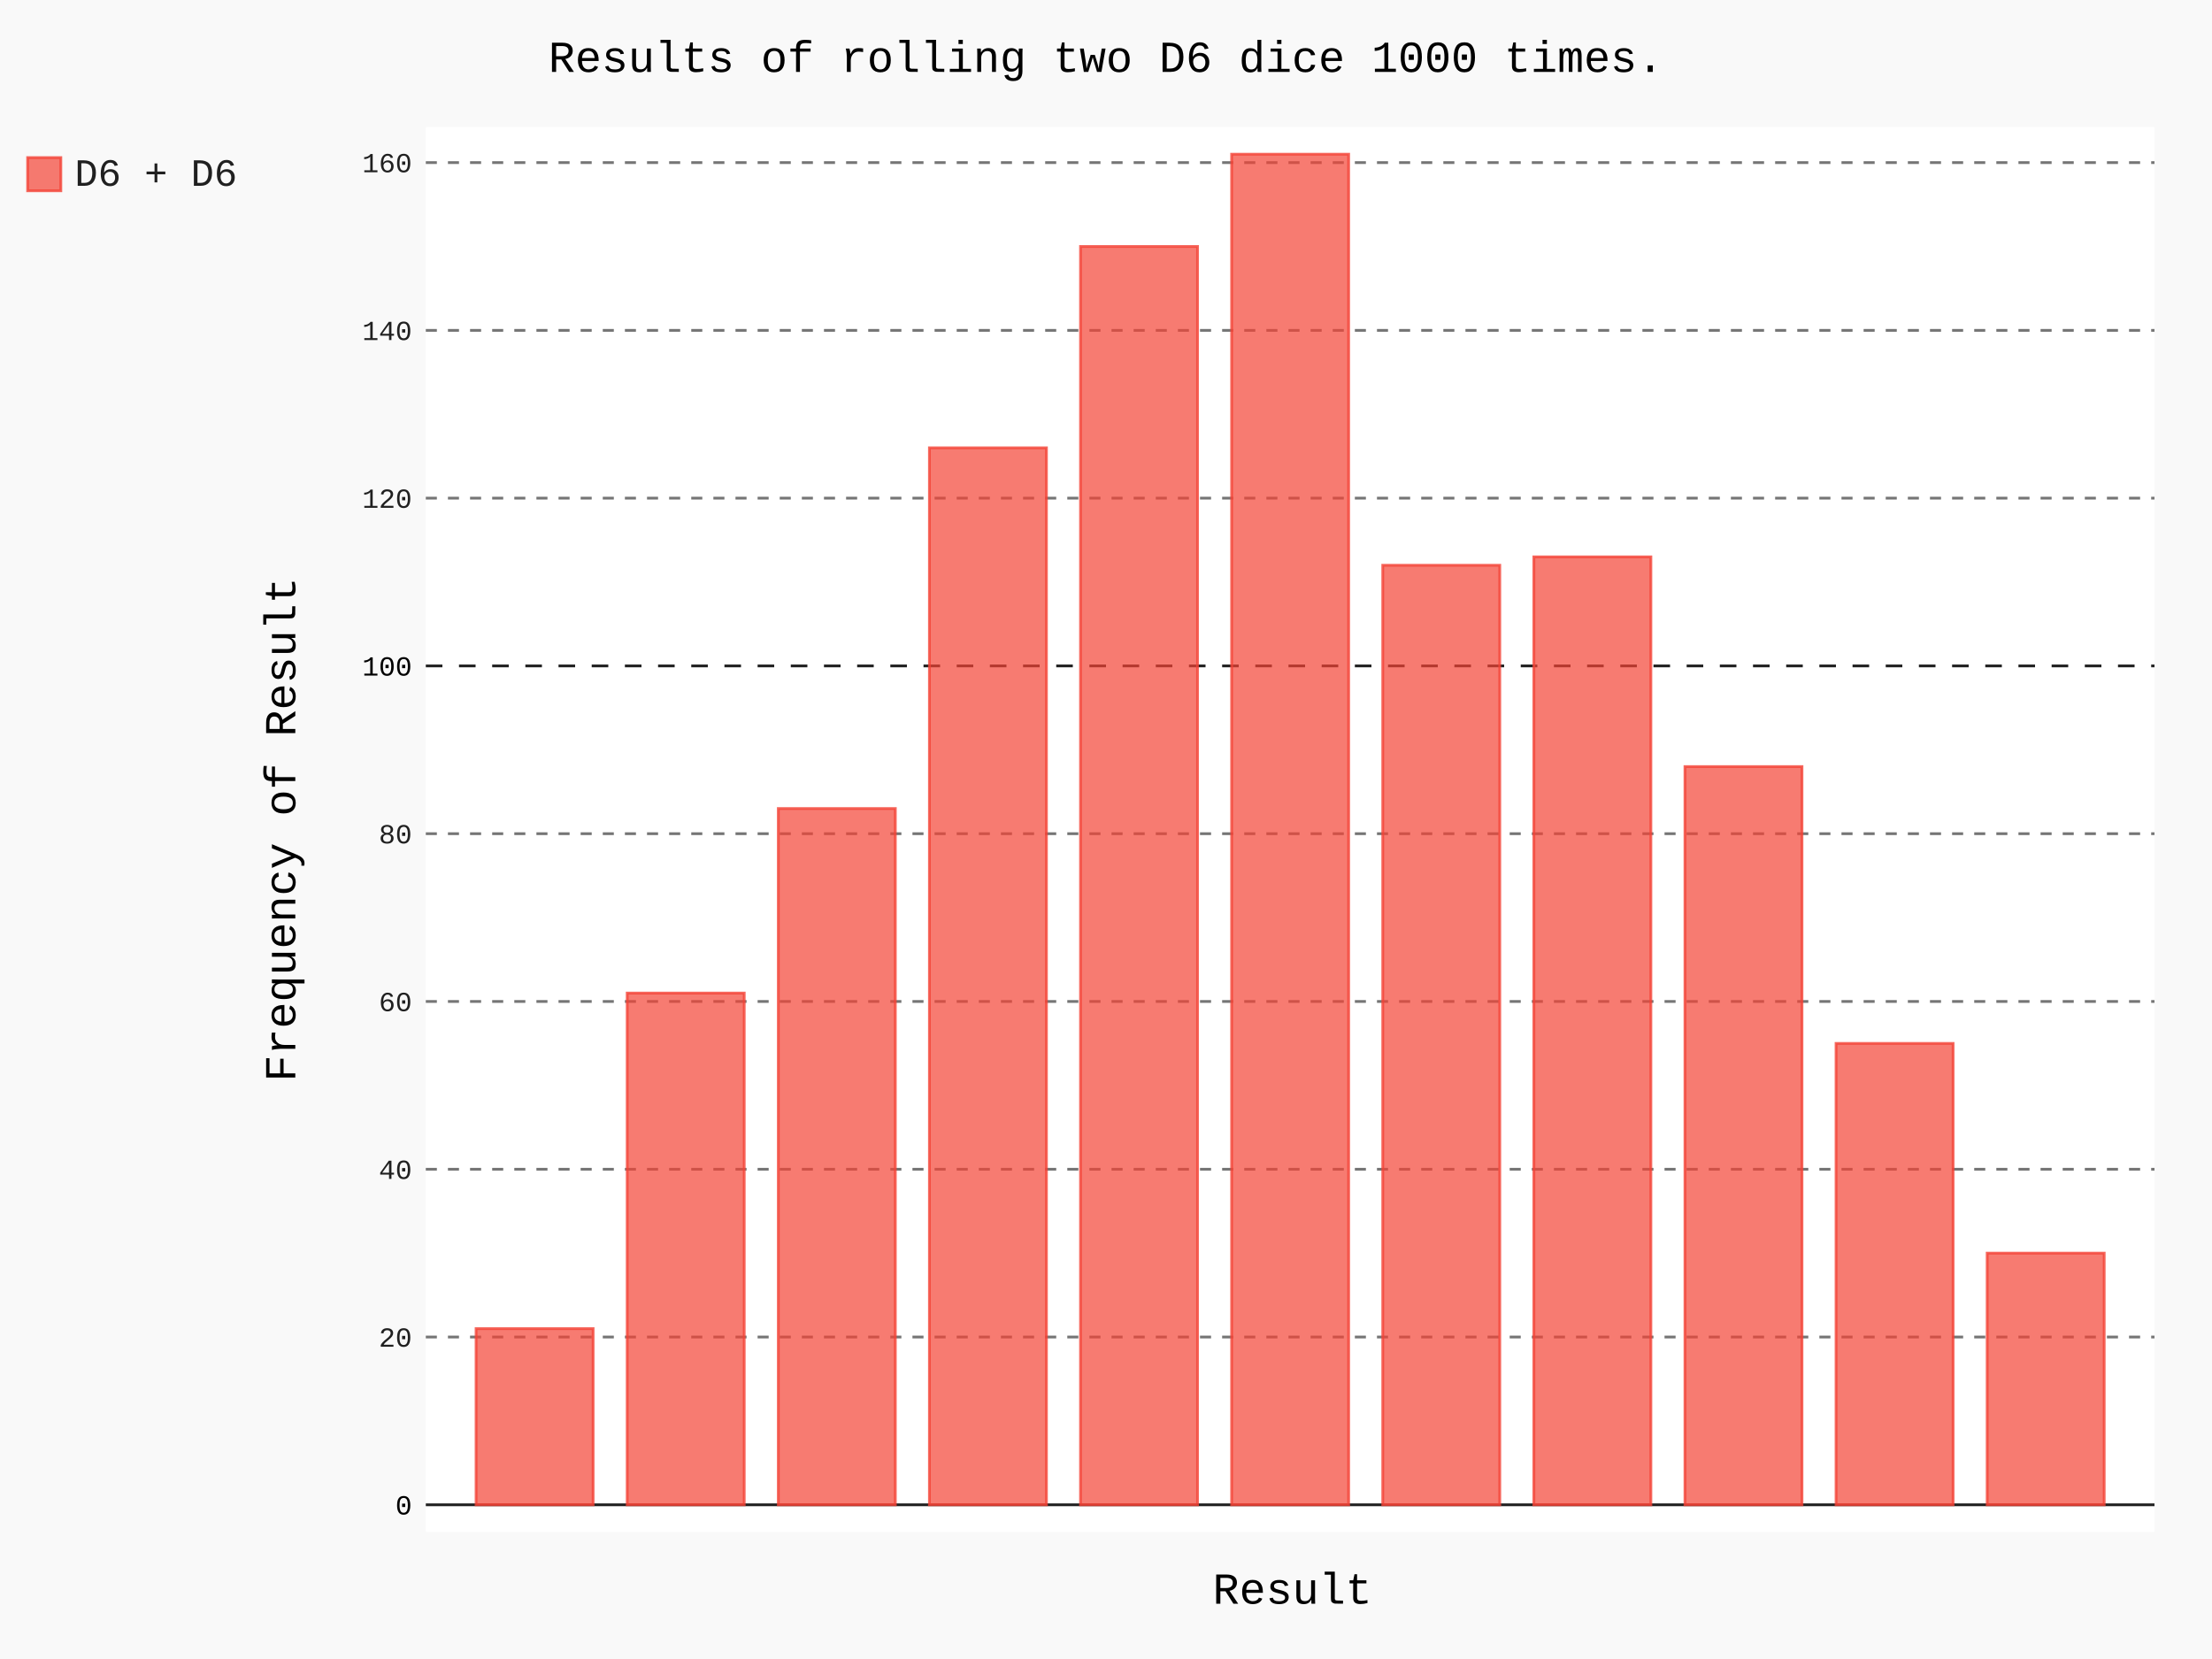
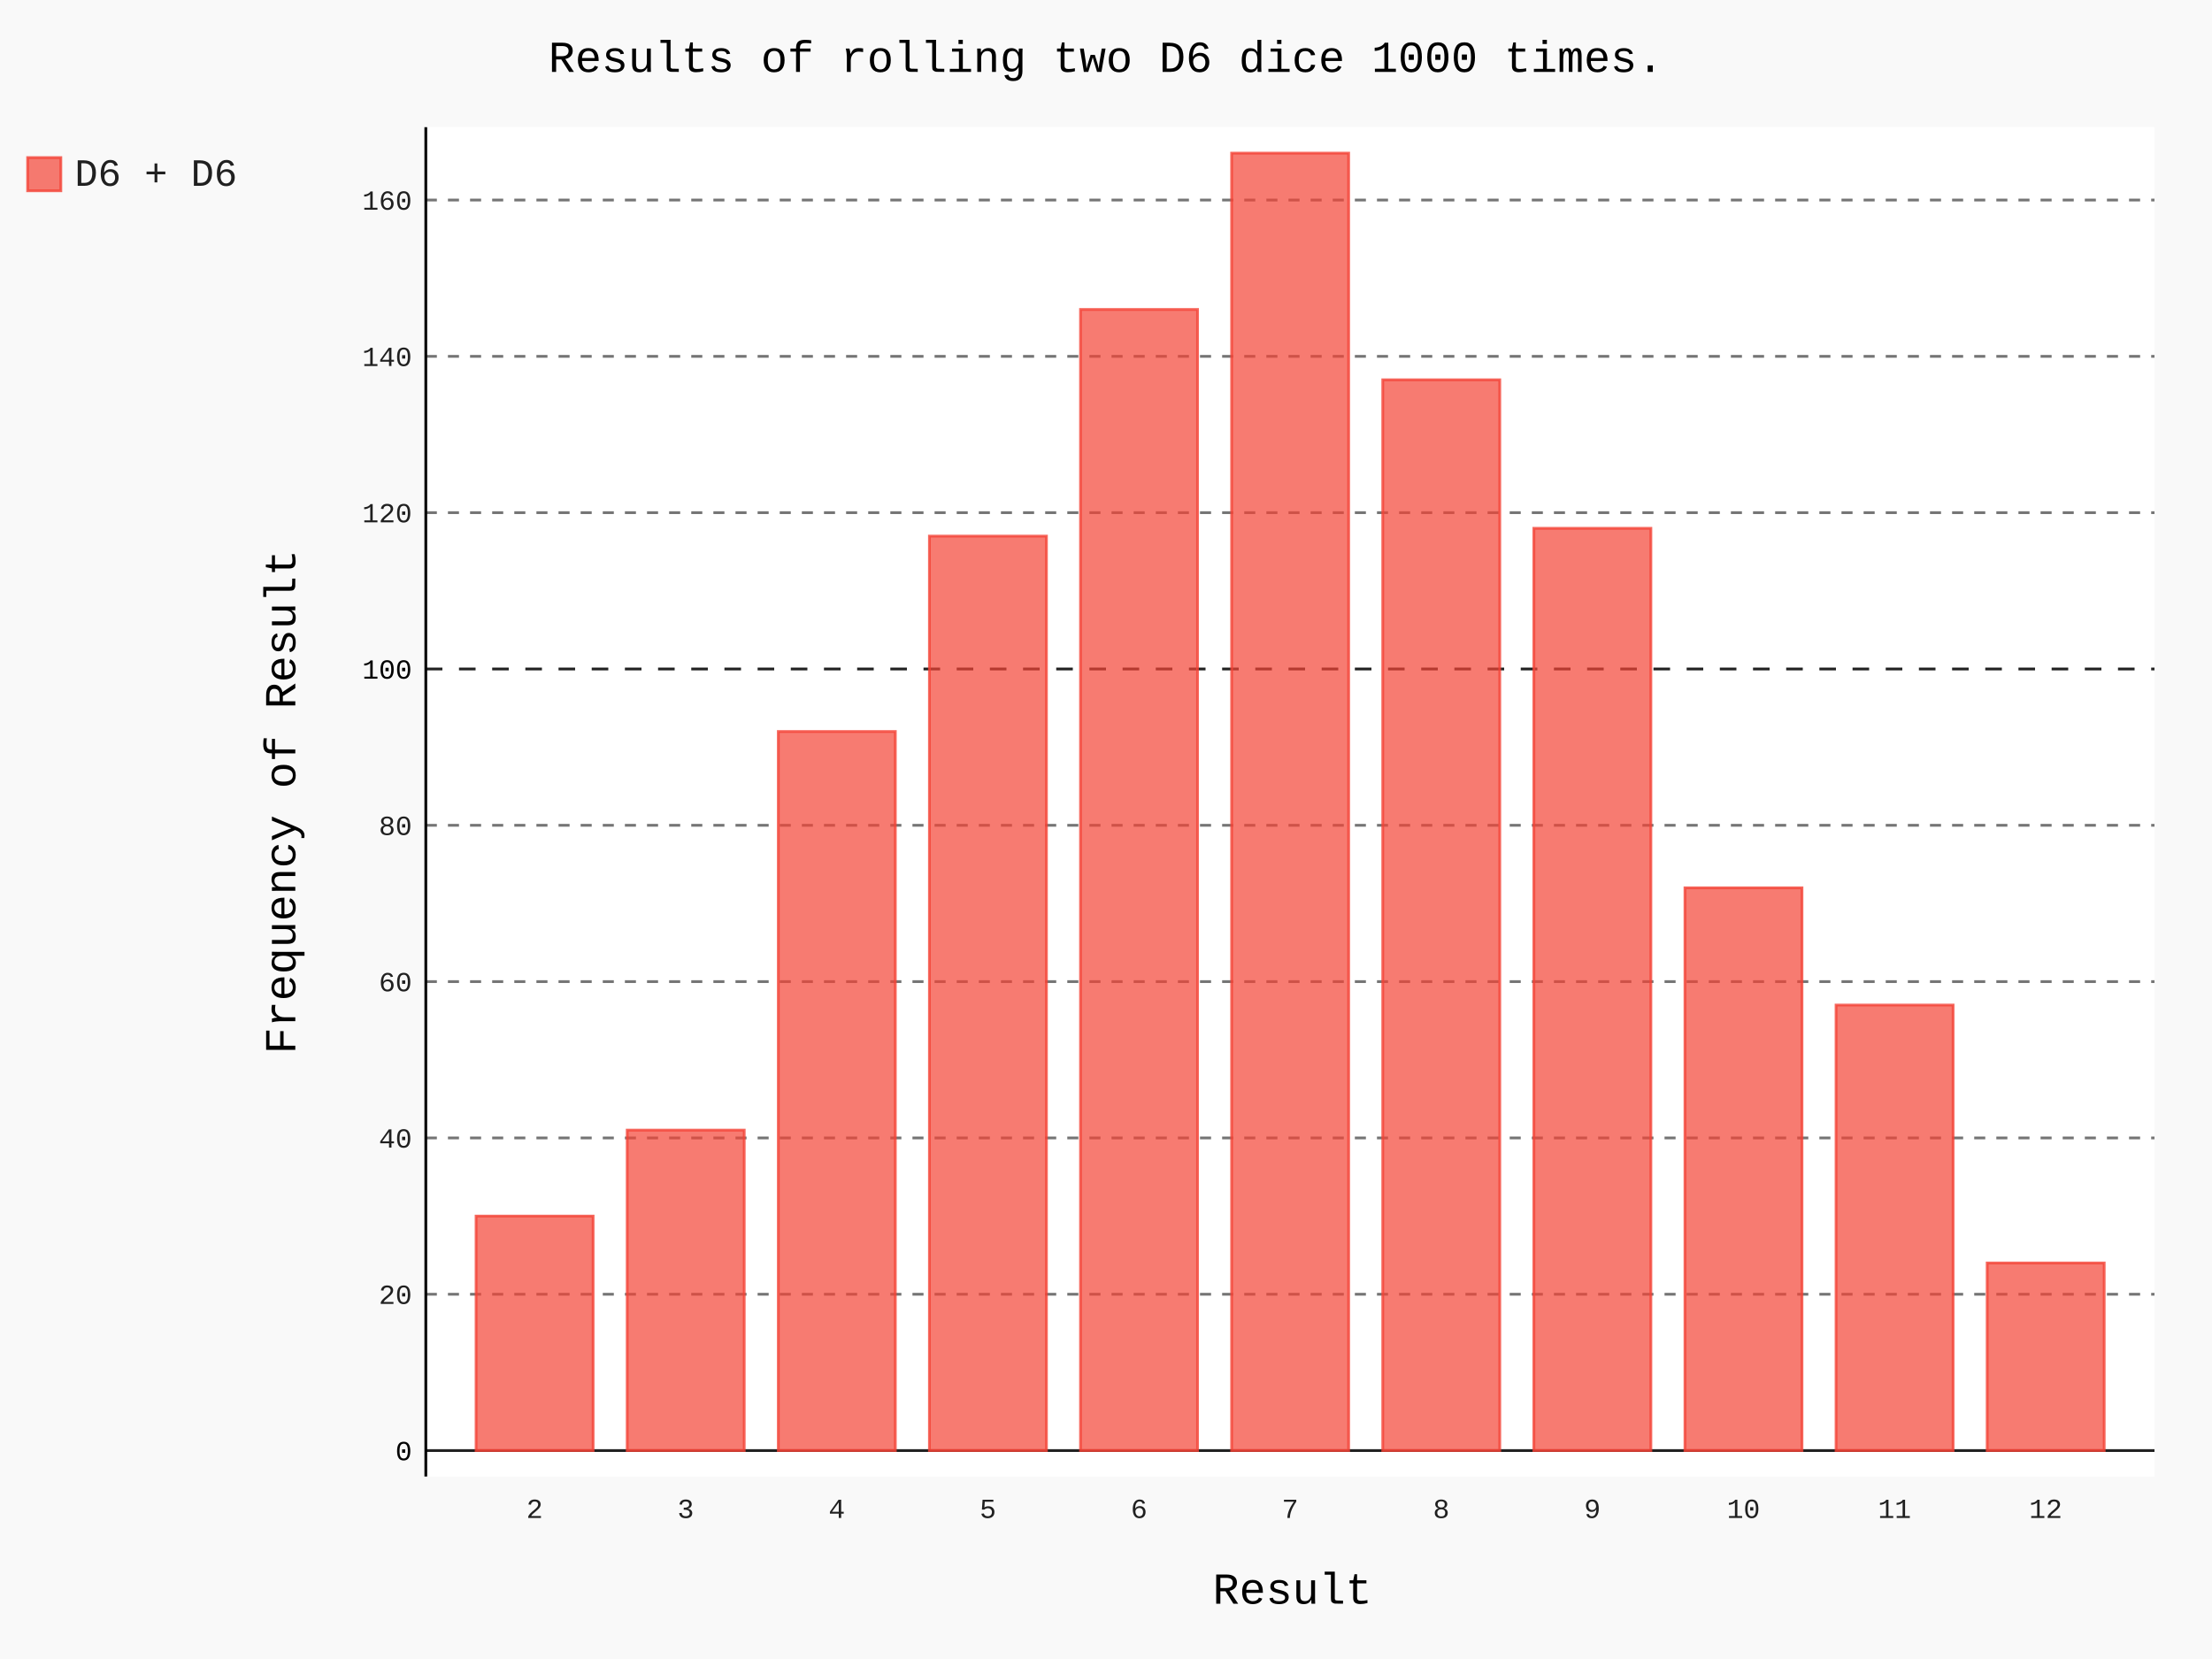
- <svg xmlns="http://www.w3.org/2000/svg" id="chart-bec41007-413c-4f81-974b-aab70a4fe90b" class="pygal-chart" viewBox="0 0 800 600">
+ <svg xmlns="http://www.w3.org/2000/svg" id="chart-d753f69a-196b-486e-ae26-f102c71511b5" class="pygal-chart" viewBox="0 0 800 600">
  <defs>
-     <style type="text/css">#chart-bec41007-413c-4f81-974b-aab70a4fe90b{-webkit-user-select:none;-webkit-font-smoothing:antialiased;font-family:Consolas,"Liberation Mono",Menlo,Courier,monospace}#chart-bec41007-413c-4f81-974b-aab70a4fe90b .title{font-family:Consolas,"Liberation Mono",Menlo,Courier,monospace;font-size:16px}#chart-bec41007-413c-4f81-974b-aab70a4fe90b .legends .legend text{font-family:Consolas,"Liberation Mono",Menlo,Courier,monospace;font-size:14px}#chart-bec41007-413c-4f81-974b-aab70a4fe90b .axis text{font-family:Consolas,"Liberation Mono",Menlo,Courier,monospace;font-size:10px}#chart-bec41007-413c-4f81-974b-aab70a4fe90b .axis text.major{font-family:Consolas,"Liberation Mono",Menlo,Courier,monospace;font-size:10px}#chart-bec41007-413c-4f81-974b-aab70a4fe90b .text-overlay text.value{font-family:Consolas,"Liberation Mono",Menlo,Courier,monospace;font-size:16px}#chart-bec41007-413c-4f81-974b-aab70a4fe90b .text-overlay text.label{font-family:Consolas,"Liberation Mono",Menlo,Courier,monospace;font-size:10px}#chart-bec41007-413c-4f81-974b-aab70a4fe90b .tooltip{font-family:Consolas,"Liberation Mono",Menlo,Courier,monospace;font-size:14px}#chart-bec41007-413c-4f81-974b-aab70a4fe90b text.no_data{font-family:Consolas,"Liberation Mono",Menlo,Courier,monospace;font-size:64px}
- #chart-bec41007-413c-4f81-974b-aab70a4fe90b{background-color:rgba(249,249,249,1)}#chart-bec41007-413c-4f81-974b-aab70a4fe90b path,#chart-bec41007-413c-4f81-974b-aab70a4fe90b line,#chart-bec41007-413c-4f81-974b-aab70a4fe90b rect,#chart-bec41007-413c-4f81-974b-aab70a4fe90b circle{-webkit-transition:150ms;-moz-transition:150ms;transition:150ms}#chart-bec41007-413c-4f81-974b-aab70a4fe90b .graph &gt; .background{fill:rgba(249,249,249,1)}#chart-bec41007-413c-4f81-974b-aab70a4fe90b .plot &gt; .background{fill:rgba(255,255,255,1)}#chart-bec41007-413c-4f81-974b-aab70a4fe90b .graph{fill:rgba(0,0,0,.87)}#chart-bec41007-413c-4f81-974b-aab70a4fe90b text.no_data{fill:rgba(0,0,0,1)}#chart-bec41007-413c-4f81-974b-aab70a4fe90b .title{fill:rgba(0,0,0,1)}#chart-bec41007-413c-4f81-974b-aab70a4fe90b .legends .legend text{fill:rgba(0,0,0,.87)}#chart-bec41007-413c-4f81-974b-aab70a4fe90b .legends .legend:hover text{fill:rgba(0,0,0,1)}#chart-bec41007-413c-4f81-974b-aab70a4fe90b .axis .line{stroke:rgba(0,0,0,1)}#chart-bec41007-413c-4f81-974b-aab70a4fe90b .axis .guide.line{stroke:rgba(0,0,0,.54)}#chart-bec41007-413c-4f81-974b-aab70a4fe90b .axis .major.line{stroke:rgba(0,0,0,.87)}#chart-bec41007-413c-4f81-974b-aab70a4fe90b .axis text.major{fill:rgba(0,0,0,1)}#chart-bec41007-413c-4f81-974b-aab70a4fe90b .axis.y .guides:hover .guide.line,#chart-bec41007-413c-4f81-974b-aab70a4fe90b .line-graph .axis.x .guides:hover .guide.line,#chart-bec41007-413c-4f81-974b-aab70a4fe90b .stackedline-graph .axis.x .guides:hover .guide.line,#chart-bec41007-413c-4f81-974b-aab70a4fe90b .xy-graph .axis.x .guides:hover .guide.line{stroke:rgba(0,0,0,1)}#chart-bec41007-413c-4f81-974b-aab70a4fe90b .axis .guides:hover text{fill:rgba(0,0,0,1)}#chart-bec41007-413c-4f81-974b-aab70a4fe90b .reactive{fill-opacity:.7;stroke-opacity:.8}#chart-bec41007-413c-4f81-974b-aab70a4fe90b .ci{stroke:rgba(0,0,0,.87)}#chart-bec41007-413c-4f81-974b-aab70a4fe90b .reactive.active,#chart-bec41007-413c-4f81-974b-aab70a4fe90b .active .reactive{fill-opacity:.8;stroke-opacity:.9;stroke-width:4}#chart-bec41007-413c-4f81-974b-aab70a4fe90b .ci .reactive.active{stroke-width:1.5}#chart-bec41007-413c-4f81-974b-aab70a4fe90b .series text{fill:rgba(0,0,0,1)}#chart-bec41007-413c-4f81-974b-aab70a4fe90b .tooltip rect{fill:rgba(255,255,255,1);stroke:rgba(0,0,0,1);-webkit-transition:opacity 150ms;-moz-transition:opacity 150ms;transition:opacity 150ms}#chart-bec41007-413c-4f81-974b-aab70a4fe90b .tooltip .label{fill:rgba(0,0,0,.87)}#chart-bec41007-413c-4f81-974b-aab70a4fe90b .tooltip .label{fill:rgba(0,0,0,.87)}#chart-bec41007-413c-4f81-974b-aab70a4fe90b .tooltip .legend{font-size:.8em;fill:rgba(0,0,0,.54)}#chart-bec41007-413c-4f81-974b-aab70a4fe90b .tooltip .x_label{font-size:.6em;fill:rgba(0,0,0,1)}#chart-bec41007-413c-4f81-974b-aab70a4fe90b .tooltip .xlink{font-size:.5em;text-decoration:underline}#chart-bec41007-413c-4f81-974b-aab70a4fe90b .tooltip .value{font-size:1.5em}#chart-bec41007-413c-4f81-974b-aab70a4fe90b .bound{font-size:.5em}#chart-bec41007-413c-4f81-974b-aab70a4fe90b .max-value{font-size:.75em;fill:rgba(0,0,0,.54)}#chart-bec41007-413c-4f81-974b-aab70a4fe90b .map-element{fill:rgba(255,255,255,1);stroke:rgba(0,0,0,.54) !important}#chart-bec41007-413c-4f81-974b-aab70a4fe90b .map-element .reactive{fill-opacity:inherit;stroke-opacity:inherit}#chart-bec41007-413c-4f81-974b-aab70a4fe90b .color-0,#chart-bec41007-413c-4f81-974b-aab70a4fe90b .color-0 a:visited{stroke:#F44336;fill:#F44336}#chart-bec41007-413c-4f81-974b-aab70a4fe90b .text-overlay .color-0 text{fill:black}
- #chart-bec41007-413c-4f81-974b-aab70a4fe90b text.no_data{text-anchor:middle}#chart-bec41007-413c-4f81-974b-aab70a4fe90b .guide.line{fill:none}#chart-bec41007-413c-4f81-974b-aab70a4fe90b .centered{text-anchor:middle}#chart-bec41007-413c-4f81-974b-aab70a4fe90b .title{text-anchor:middle}#chart-bec41007-413c-4f81-974b-aab70a4fe90b .legends .legend text{fill-opacity:1}#chart-bec41007-413c-4f81-974b-aab70a4fe90b .axis.x text{text-anchor:middle}#chart-bec41007-413c-4f81-974b-aab70a4fe90b .axis.x:not(.web) text[transform]{text-anchor:start}#chart-bec41007-413c-4f81-974b-aab70a4fe90b .axis.x:not(.web) text[transform].backwards{text-anchor:end}#chart-bec41007-413c-4f81-974b-aab70a4fe90b .axis.y text{text-anchor:end}#chart-bec41007-413c-4f81-974b-aab70a4fe90b .axis.y text[transform].backwards{text-anchor:start}#chart-bec41007-413c-4f81-974b-aab70a4fe90b .axis.y2 text{text-anchor:start}#chart-bec41007-413c-4f81-974b-aab70a4fe90b .axis.y2 text[transform].backwards{text-anchor:end}#chart-bec41007-413c-4f81-974b-aab70a4fe90b .axis .guide.line{stroke-dasharray:4,4}#chart-bec41007-413c-4f81-974b-aab70a4fe90b .axis .major.guide.line{stroke-dasharray:6,6}#chart-bec41007-413c-4f81-974b-aab70a4fe90b .horizontal .axis.y .guide.line,#chart-bec41007-413c-4f81-974b-aab70a4fe90b .horizontal .axis.y2 .guide.line,#chart-bec41007-413c-4f81-974b-aab70a4fe90b .vertical .axis.x .guide.line{opacity:0}#chart-bec41007-413c-4f81-974b-aab70a4fe90b .horizontal .axis.always_show .guide.line,#chart-bec41007-413c-4f81-974b-aab70a4fe90b .vertical .axis.always_show .guide.line{opacity:1 !important}#chart-bec41007-413c-4f81-974b-aab70a4fe90b .axis.y .guides:hover .guide.line,#chart-bec41007-413c-4f81-974b-aab70a4fe90b .axis.y2 .guides:hover .guide.line,#chart-bec41007-413c-4f81-974b-aab70a4fe90b .axis.x .guides:hover .guide.line{opacity:1}#chart-bec41007-413c-4f81-974b-aab70a4fe90b .axis .guides:hover text{opacity:1}#chart-bec41007-413c-4f81-974b-aab70a4fe90b .nofill{fill:none}#chart-bec41007-413c-4f81-974b-aab70a4fe90b .subtle-fill{fill-opacity:.2}#chart-bec41007-413c-4f81-974b-aab70a4fe90b .dot{stroke-width:1px;fill-opacity:1}#chart-bec41007-413c-4f81-974b-aab70a4fe90b .dot.active{stroke-width:5px}#chart-bec41007-413c-4f81-974b-aab70a4fe90b .dot.negative{fill:transparent}#chart-bec41007-413c-4f81-974b-aab70a4fe90b text,#chart-bec41007-413c-4f81-974b-aab70a4fe90b tspan{stroke:none !important}#chart-bec41007-413c-4f81-974b-aab70a4fe90b .series text.active{opacity:1}#chart-bec41007-413c-4f81-974b-aab70a4fe90b .tooltip rect{fill-opacity:.95;stroke-width:.5}#chart-bec41007-413c-4f81-974b-aab70a4fe90b .tooltip text{fill-opacity:1}#chart-bec41007-413c-4f81-974b-aab70a4fe90b .showable{visibility:hidden}#chart-bec41007-413c-4f81-974b-aab70a4fe90b .showable.shown{visibility:visible}#chart-bec41007-413c-4f81-974b-aab70a4fe90b .gauge-background{fill:rgba(229,229,229,1);stroke:none}#chart-bec41007-413c-4f81-974b-aab70a4fe90b .bg-lines{stroke:rgba(249,249,249,1);stroke-width:2px}</style>
+     <style type="text/css">#chart-d753f69a-196b-486e-ae26-f102c71511b5{-webkit-user-select:none;-webkit-font-smoothing:antialiased;font-family:Consolas,"Liberation Mono",Menlo,Courier,monospace}#chart-d753f69a-196b-486e-ae26-f102c71511b5 .title{font-family:Consolas,"Liberation Mono",Menlo,Courier,monospace;font-size:16px}#chart-d753f69a-196b-486e-ae26-f102c71511b5 .legends .legend text{font-family:Consolas,"Liberation Mono",Menlo,Courier,monospace;font-size:14px}#chart-d753f69a-196b-486e-ae26-f102c71511b5 .axis text{font-family:Consolas,"Liberation Mono",Menlo,Courier,monospace;font-size:10px}#chart-d753f69a-196b-486e-ae26-f102c71511b5 .axis text.major{font-family:Consolas,"Liberation Mono",Menlo,Courier,monospace;font-size:10px}#chart-d753f69a-196b-486e-ae26-f102c71511b5 .text-overlay text.value{font-family:Consolas,"Liberation Mono",Menlo,Courier,monospace;font-size:16px}#chart-d753f69a-196b-486e-ae26-f102c71511b5 .text-overlay text.label{font-family:Consolas,"Liberation Mono",Menlo,Courier,monospace;font-size:10px}#chart-d753f69a-196b-486e-ae26-f102c71511b5 .tooltip{font-family:Consolas,"Liberation Mono",Menlo,Courier,monospace;font-size:14px}#chart-d753f69a-196b-486e-ae26-f102c71511b5 text.no_data{font-family:Consolas,"Liberation Mono",Menlo,Courier,monospace;font-size:64px}
+ #chart-d753f69a-196b-486e-ae26-f102c71511b5{background-color:rgba(249,249,249,1)}#chart-d753f69a-196b-486e-ae26-f102c71511b5 path,#chart-d753f69a-196b-486e-ae26-f102c71511b5 line,#chart-d753f69a-196b-486e-ae26-f102c71511b5 rect,#chart-d753f69a-196b-486e-ae26-f102c71511b5 circle{-webkit-transition:150ms;-moz-transition:150ms;transition:150ms}#chart-d753f69a-196b-486e-ae26-f102c71511b5 .graph &gt; .background{fill:rgba(249,249,249,1)}#chart-d753f69a-196b-486e-ae26-f102c71511b5 .plot &gt; .background{fill:rgba(255,255,255,1)}#chart-d753f69a-196b-486e-ae26-f102c71511b5 .graph{fill:rgba(0,0,0,.87)}#chart-d753f69a-196b-486e-ae26-f102c71511b5 text.no_data{fill:rgba(0,0,0,1)}#chart-d753f69a-196b-486e-ae26-f102c71511b5 .title{fill:rgba(0,0,0,1)}#chart-d753f69a-196b-486e-ae26-f102c71511b5 .legends .legend text{fill:rgba(0,0,0,.87)}#chart-d753f69a-196b-486e-ae26-f102c71511b5 .legends .legend:hover text{fill:rgba(0,0,0,1)}#chart-d753f69a-196b-486e-ae26-f102c71511b5 .axis .line{stroke:rgba(0,0,0,1)}#chart-d753f69a-196b-486e-ae26-f102c71511b5 .axis .guide.line{stroke:rgba(0,0,0,.54)}#chart-d753f69a-196b-486e-ae26-f102c71511b5 .axis .major.line{stroke:rgba(0,0,0,.87)}#chart-d753f69a-196b-486e-ae26-f102c71511b5 .axis text.major{fill:rgba(0,0,0,1)}#chart-d753f69a-196b-486e-ae26-f102c71511b5 .axis.y .guides:hover .guide.line,#chart-d753f69a-196b-486e-ae26-f102c71511b5 .line-graph .axis.x .guides:hover .guide.line,#chart-d753f69a-196b-486e-ae26-f102c71511b5 .stackedline-graph .axis.x .guides:hover .guide.line,#chart-d753f69a-196b-486e-ae26-f102c71511b5 .xy-graph .axis.x .guides:hover .guide.line{stroke:rgba(0,0,0,1)}#chart-d753f69a-196b-486e-ae26-f102c71511b5 .axis .guides:hover text{fill:rgba(0,0,0,1)}#chart-d753f69a-196b-486e-ae26-f102c71511b5 .reactive{fill-opacity:.7;stroke-opacity:.8}#chart-d753f69a-196b-486e-ae26-f102c71511b5 .ci{stroke:rgba(0,0,0,.87)}#chart-d753f69a-196b-486e-ae26-f102c71511b5 .reactive.active,#chart-d753f69a-196b-486e-ae26-f102c71511b5 .active .reactive{fill-opacity:.8;stroke-opacity:.9;stroke-width:4}#chart-d753f69a-196b-486e-ae26-f102c71511b5 .ci .reactive.active{stroke-width:1.5}#chart-d753f69a-196b-486e-ae26-f102c71511b5 .series text{fill:rgba(0,0,0,1)}#chart-d753f69a-196b-486e-ae26-f102c71511b5 .tooltip rect{fill:rgba(255,255,255,1);stroke:rgba(0,0,0,1);-webkit-transition:opacity 150ms;-moz-transition:opacity 150ms;transition:opacity 150ms}#chart-d753f69a-196b-486e-ae26-f102c71511b5 .tooltip .label{fill:rgba(0,0,0,.87)}#chart-d753f69a-196b-486e-ae26-f102c71511b5 .tooltip .label{fill:rgba(0,0,0,.87)}#chart-d753f69a-196b-486e-ae26-f102c71511b5 .tooltip .legend{font-size:.8em;fill:rgba(0,0,0,.54)}#chart-d753f69a-196b-486e-ae26-f102c71511b5 .tooltip .x_label{font-size:.6em;fill:rgba(0,0,0,1)}#chart-d753f69a-196b-486e-ae26-f102c71511b5 .tooltip .xlink{font-size:.5em;text-decoration:underline}#chart-d753f69a-196b-486e-ae26-f102c71511b5 .tooltip .value{font-size:1.5em}#chart-d753f69a-196b-486e-ae26-f102c71511b5 .bound{font-size:.5em}#chart-d753f69a-196b-486e-ae26-f102c71511b5 .max-value{font-size:.75em;fill:rgba(0,0,0,.54)}#chart-d753f69a-196b-486e-ae26-f102c71511b5 .map-element{fill:rgba(255,255,255,1);stroke:rgba(0,0,0,.54) !important}#chart-d753f69a-196b-486e-ae26-f102c71511b5 .map-element .reactive{fill-opacity:inherit;stroke-opacity:inherit}#chart-d753f69a-196b-486e-ae26-f102c71511b5 .color-0,#chart-d753f69a-196b-486e-ae26-f102c71511b5 .color-0 a:visited{stroke:#F44336;fill:#F44336}#chart-d753f69a-196b-486e-ae26-f102c71511b5 .text-overlay .color-0 text{fill:black}
+ #chart-d753f69a-196b-486e-ae26-f102c71511b5 text.no_data{text-anchor:middle}#chart-d753f69a-196b-486e-ae26-f102c71511b5 .guide.line{fill:none}#chart-d753f69a-196b-486e-ae26-f102c71511b5 .centered{text-anchor:middle}#chart-d753f69a-196b-486e-ae26-f102c71511b5 .title{text-anchor:middle}#chart-d753f69a-196b-486e-ae26-f102c71511b5 .legends .legend text{fill-opacity:1}#chart-d753f69a-196b-486e-ae26-f102c71511b5 .axis.x text{text-anchor:middle}#chart-d753f69a-196b-486e-ae26-f102c71511b5 .axis.x:not(.web) text[transform]{text-anchor:start}#chart-d753f69a-196b-486e-ae26-f102c71511b5 .axis.x:not(.web) text[transform].backwards{text-anchor:end}#chart-d753f69a-196b-486e-ae26-f102c71511b5 .axis.y text{text-anchor:end}#chart-d753f69a-196b-486e-ae26-f102c71511b5 .axis.y text[transform].backwards{text-anchor:start}#chart-d753f69a-196b-486e-ae26-f102c71511b5 .axis.y2 text{text-anchor:start}#chart-d753f69a-196b-486e-ae26-f102c71511b5 .axis.y2 text[transform].backwards{text-anchor:end}#chart-d753f69a-196b-486e-ae26-f102c71511b5 .axis .guide.line{stroke-dasharray:4,4}#chart-d753f69a-196b-486e-ae26-f102c71511b5 .axis .major.guide.line{stroke-dasharray:6,6}#chart-d753f69a-196b-486e-ae26-f102c71511b5 .horizontal .axis.y .guide.line,#chart-d753f69a-196b-486e-ae26-f102c71511b5 .horizontal .axis.y2 .guide.line,#chart-d753f69a-196b-486e-ae26-f102c71511b5 .vertical .axis.x .guide.line{opacity:0}#chart-d753f69a-196b-486e-ae26-f102c71511b5 .horizontal .axis.always_show .guide.line,#chart-d753f69a-196b-486e-ae26-f102c71511b5 .vertical .axis.always_show .guide.line{opacity:1 !important}#chart-d753f69a-196b-486e-ae26-f102c71511b5 .axis.y .guides:hover .guide.line,#chart-d753f69a-196b-486e-ae26-f102c71511b5 .axis.y2 .guides:hover .guide.line,#chart-d753f69a-196b-486e-ae26-f102c71511b5 .axis.x .guides:hover .guide.line{opacity:1}#chart-d753f69a-196b-486e-ae26-f102c71511b5 .axis .guides:hover text{opacity:1}#chart-d753f69a-196b-486e-ae26-f102c71511b5 .nofill{fill:none}#chart-d753f69a-196b-486e-ae26-f102c71511b5 .subtle-fill{fill-opacity:.2}#chart-d753f69a-196b-486e-ae26-f102c71511b5 .dot{stroke-width:1px;fill-opacity:1}#chart-d753f69a-196b-486e-ae26-f102c71511b5 .dot.active{stroke-width:5px}#chart-d753f69a-196b-486e-ae26-f102c71511b5 .dot.negative{fill:transparent}#chart-d753f69a-196b-486e-ae26-f102c71511b5 text,#chart-d753f69a-196b-486e-ae26-f102c71511b5 tspan{stroke:none !important}#chart-d753f69a-196b-486e-ae26-f102c71511b5 .series text.active{opacity:1}#chart-d753f69a-196b-486e-ae26-f102c71511b5 .tooltip rect{fill-opacity:.95;stroke-width:.5}#chart-d753f69a-196b-486e-ae26-f102c71511b5 .tooltip text{fill-opacity:1}#chart-d753f69a-196b-486e-ae26-f102c71511b5 .showable{visibility:hidden}#chart-d753f69a-196b-486e-ae26-f102c71511b5 .showable.shown{visibility:visible}#chart-d753f69a-196b-486e-ae26-f102c71511b5 .gauge-background{fill:rgba(229,229,229,1);stroke:none}#chart-d753f69a-196b-486e-ae26-f102c71511b5 .bg-lines{stroke:rgba(249,249,249,1);stroke-width:2px}</style>
  </defs>
  <g class="graph bar-graph vertical">
    <rect x="0" y="0" width="800" height="600" class="background" />
    <g transform="translate(154, 46)" class="plot">
-       <rect x="0" y="0" width="625.2" height="508" class="background" />
+       <rect x="0" y="0" width="625.2" height="488" class="background" />
      <g class="axis y always_show">
        <g class="guides">
-           <path d="M0 498.231 h625.2" class="axis major line" />
-           <text x="-5" y="501.731" class="major">0</text>
+           <path d="M0 478.615 h625.2" class="axis major line" />
+           <text x="-5" y="482.115" class="major">0</text>
        </g>
        <g class="guides">
-           <path d="M0 437.552 h625.2" class="guide line" />
-           <text x="-5" y="441.052" class="">20</text>
+           <path d="M0 422.082 h625.2" class="guide line" />
+           <text x="-5" y="425.582" class="">20</text>
        </g>
        <g class="guides">
-           <path d="M0 376.874 h625.2" class="guide line" />
-           <text x="-5" y="380.374" class="">40</text>
+           <path d="M0 365.548 h625.2" class="guide line" />
+           <text x="-5" y="369.048" class="">40</text>
        </g>
        <g class="guides">
-           <path d="M0 316.195 h625.2" class="guide line" />
-           <text x="-5" y="319.695" class="">60</text>
+           <path d="M0 309.014 h625.2" class="guide line" />
+           <text x="-5" y="312.514" class="">60</text>
        </g>
        <g class="guides">
-           <path d="M0 255.517 h625.2" class="guide line" />
-           <text x="-5" y="259.017" class="">80</text>
+           <path d="M0 252.48 h625.2" class="guide line" />
+           <text x="-5" y="255.98" class="">80</text>
        </g>
        <g class="guides">
-           <path d="M0 194.839 h625.2" class="major guide line" />
-           <text x="-5" y="198.339" class="major">100</text>
+           <path d="M0 195.946 h625.2" class="major guide line" />
+           <text x="-5" y="199.446" class="major">100</text>
        </g>
        <g class="guides">
-           <path d="M0 134.16 h625.2" class="guide line" />
-           <text x="-5" y="137.66" class="">120</text>
+           <path d="M0 139.412 h625.2" class="guide line" />
+           <text x="-5" y="142.912" class="">120</text>
        </g>
        <g class="guides">
-           <path d="M0 73.482 h625.2" class="guide line" />
-           <text x="-5" y="76.982" class="">140</text>
+           <path d="M0 82.879 h625.2" class="guide line" />
+           <text x="-5" y="86.379" class="">140</text>
        </g>
        <g class="guides">
-           <path d="M0 12.803 h625.2" class="guide line" />
-           <text x="-5" y="16.303" class="">160</text>
+           <path d="M0 26.345 h625.2" class="guide line" />
+           <text x="-5" y="29.845" class="">160</text>
+         </g>
+       </g>
+       <g class="axis x">
+         <path d="M0 0 v488" class="line" />
+         <g class="guides">
+           <path d="M39.348 0 v488" class="guide line" />
+           <text x="39.348" y="503.0" class="">2</text>
+         </g>
+         <g class="guides">
+           <path d="M93.999 0 v488" class="guide line" />
+           <text x="93.999" y="503.0" class="">3</text>
+         </g>
+         <g class="guides">
+           <path d="M148.649 0 v488" class="guide line" />
+           <text x="148.649" y="503.0" class="">4</text>
+         </g>
+         <g class="guides">
+           <path d="M203.299 0 v488" class="guide line" />
+           <text x="203.299" y="503.0" class="">5</text>
+         </g>
+         <g class="guides">
+           <path d="M257.95 0 v488" class="guide line" />
+           <text x="257.95" y="503.0" class="">6</text>
+         </g>
+         <g class="guides">
+           <path d="M312.6 0 v488" class="guide line" />
+           <text x="312.6" y="503.0" class="">7</text>
+         </g>
+         <g class="guides">
+           <path d="M367.25 0 v488" class="guide line" />
+           <text x="367.25" y="503.0" class="">8</text>
+         </g>
+         <g class="guides">
+           <path d="M421.901 0 v488" class="guide line" />
+           <text x="421.901" y="503.0" class="">9</text>
+         </g>
+         <g class="guides">
+           <path d="M476.551 0 v488" class="guide line" />
+           <text x="476.551" y="503.0" class="">10</text>
+         </g>
+         <g class="guides">
+           <path d="M531.201 0 v488" class="guide line" />
+           <text x="531.201" y="503.0" class="">11</text>
+         </g>
+         <g class="guides">
+           <path d="M585.852 0 v488" class="guide line" />
+           <text x="585.852" y="503.0" class="">12</text>
        </g>
      </g>
      <g class="series serie-0 color-0">
        <g class="bars">
          <g class="bar">
-             <rect x="18.188" y="434.518" rx="0" ry="0" width="42.321" height="63.712" class="rect reactive tooltip-trigger" />
+             <rect x="18.188" y="393.815" rx="0" ry="0" width="42.321" height="84.801" class="rect reactive tooltip-trigger" />
          </g>
          <g class="bar">
-             <rect x="72.838" y="313.161" rx="0" ry="0" width="42.321" height="185.069" class="rect reactive tooltip-trigger" />
+             <rect x="72.838" y="362.721" rx="0" ry="0" width="42.321" height="115.894" class="rect reactive tooltip-trigger" />
          </g>
          <g class="bar">
-             <rect x="127.488" y="246.415" rx="0" ry="0" width="42.321" height="251.816" class="rect reactive tooltip-trigger" />
+             <rect x="127.488" y="218.56" rx="0" ry="0" width="42.321" height="260.056" class="rect reactive tooltip-trigger" />
          </g>
          <g class="bar">
-             <rect x="182.139" y="115.957" rx="0" ry="0" width="42.321" height="382.274" class="rect reactive tooltip-trigger" />
+             <rect x="182.139" y="147.892" rx="0" ry="0" width="42.321" height="330.723" class="rect reactive tooltip-trigger" />
          </g>
          <g class="bar">
-             <rect x="236.789" y="43.142" rx="0" ry="0" width="42.321" height="455.088" class="rect reactive tooltip-trigger" />
+             <rect x="236.789" y="65.918" rx="0" ry="0" width="42.321" height="412.697" class="rect reactive tooltip-trigger" />
          </g>
          <g class="bar">
-             <rect x="291.439" y="9.769" rx="0" ry="0" width="42.321" height="488.462" class="rect reactive tooltip-trigger" />
+             <rect x="291.439" y="9.385" rx="0" ry="0" width="42.321" height="469.231" class="rect reactive tooltip-trigger" />
          </g>
          <g class="bar">
-             <rect x="346.09" y="158.431" rx="0" ry="0" width="42.321" height="339.799" class="rect reactive tooltip-trigger" />
+             <rect x="346.09" y="91.359" rx="0" ry="0" width="42.321" height="387.257" class="rect reactive tooltip-trigger" />
          </g>
          <g class="bar">
-             <rect x="400.74" y="155.398" rx="0" ry="0" width="42.321" height="342.833" class="rect reactive tooltip-trigger" />
+             <rect x="400.74" y="145.066" rx="0" ry="0" width="42.321" height="333.55" class="rect reactive tooltip-trigger" />
          </g>
          <g class="bar">
-             <rect x="455.39" y="231.246" rx="0" ry="0" width="42.321" height="266.985" class="rect reactive tooltip-trigger" />
+             <rect x="455.39" y="275.094" rx="0" ry="0" width="42.321" height="203.522" class="rect reactive tooltip-trigger" />
          </g>
          <g class="bar">
-             <rect x="510.041" y="331.365" rx="0" ry="0" width="42.321" height="166.866" class="rect reactive tooltip-trigger" />
+             <rect x="510.041" y="317.494" rx="0" ry="0" width="42.321" height="161.121" class="rect reactive tooltip-trigger" />
          </g>
          <g class="bar">
-             <rect x="564.691" y="407.213" rx="0" ry="0" width="42.321" height="91.018" class="rect reactive tooltip-trigger" />
+             <rect x="564.691" y="410.775" rx="0" ry="0" width="42.321" height="67.841" class="rect reactive tooltip-trigger" />
          </g>
        </g>
      </g>
    </g>
    <g class="titles">
      <text x="400.0" y="26" class="title plot_title">Results of rolling two D6 dice 1000 times.</text>
      <text x="467.4" y="580" class="title">Result</text>
-       <text x="80.8" y="326.0" class="title" transform="rotate(-90 80.8 300)">Frequency of Result</text>
+       <text x="80.8" y="316.0" class="title" transform="rotate(-90 80.8 290)">Frequency of Result</text>
    </g>
    <g transform="translate(154, 46)" class="plot overlay">
      <g class="series serie-0 color-0" />
    </g>
    <g transform="translate(154, 46)" class="plot text-overlay">
      <g class="series serie-0 color-0" />
    </g>
    <g transform="translate(154, 46)" class="plot tooltip-overlay">
      <g transform="translate(0 0)" style="opacity: 0" class="tooltip">
        <rect rx="0" ry="0" width="0" height="0" class="tooltip-box" />
        <g class="text" />
      </g>
    </g>
    <g transform="translate(10, 56)" class="legends">
      <g id="activate-serie-0" class="legend reactive activate-serie">
        <rect x="0.0" y="1.0" width="12" height="12" class="color-0 reactive" />
        <text x="17.0" y="11.2">D6 + D6</text>
      </g>
    </g>
    <g transform="translate(790, 56)" class="legends" />
  </g>
</svg>
